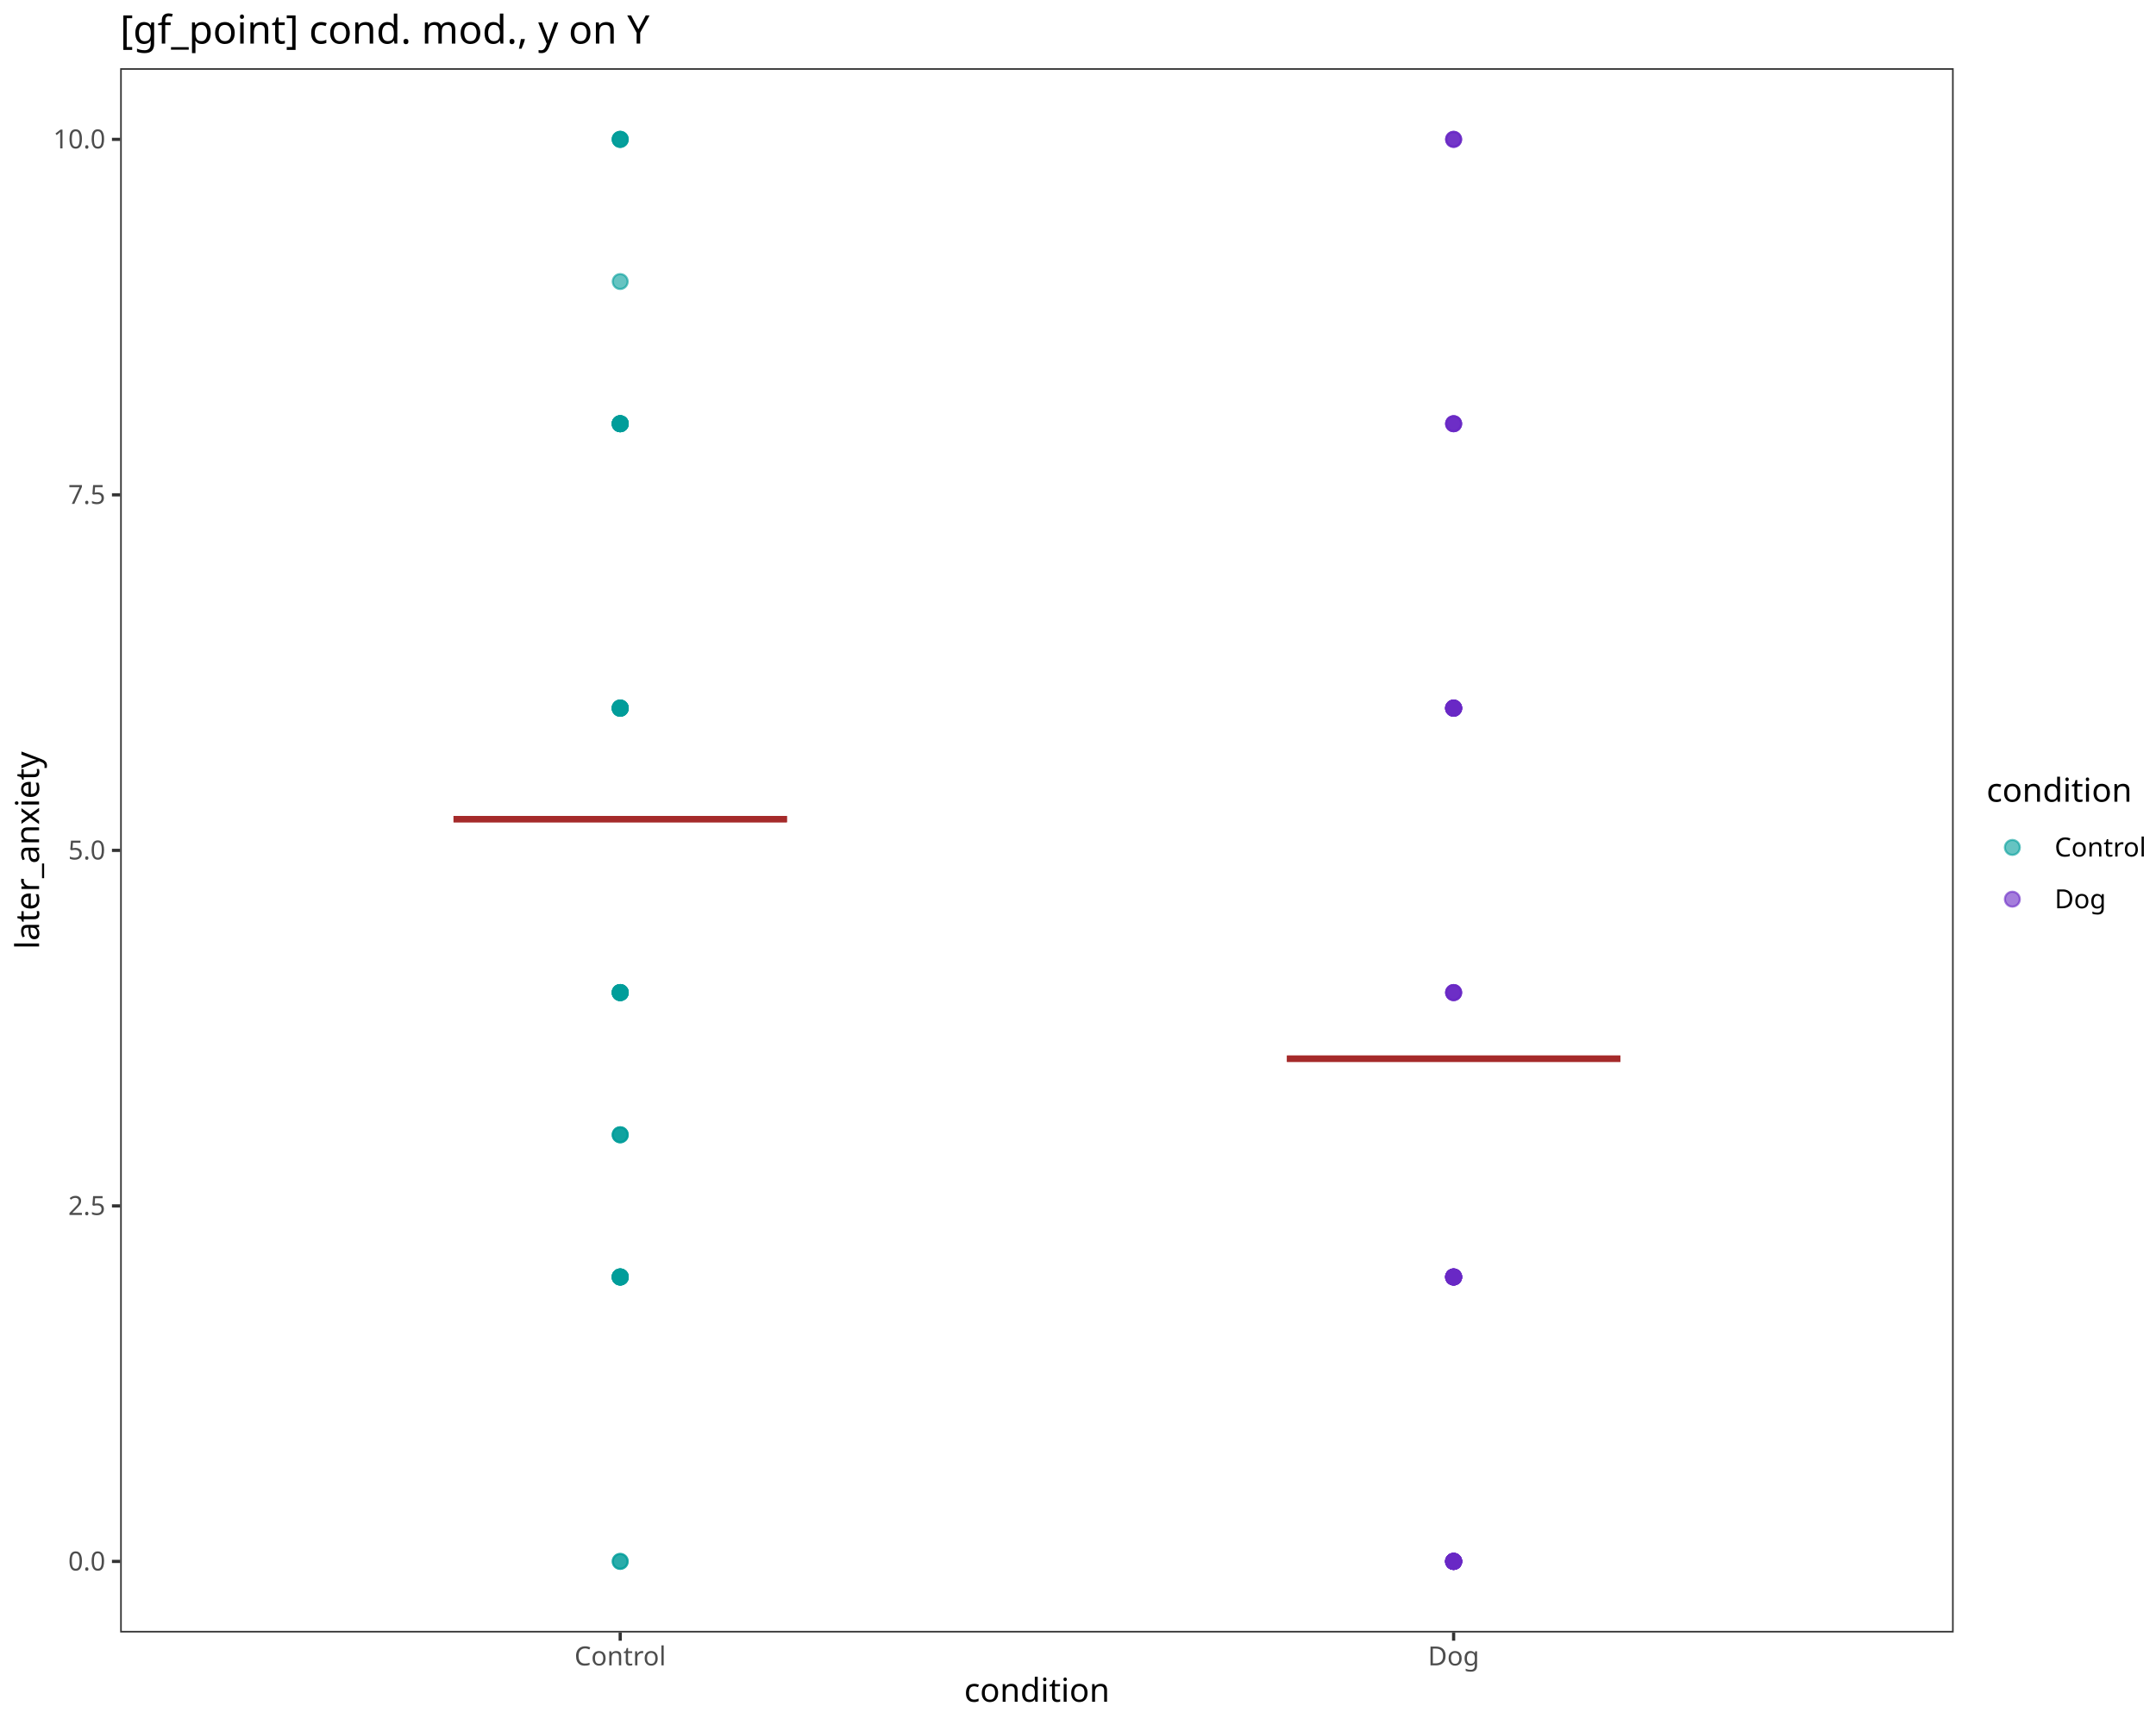
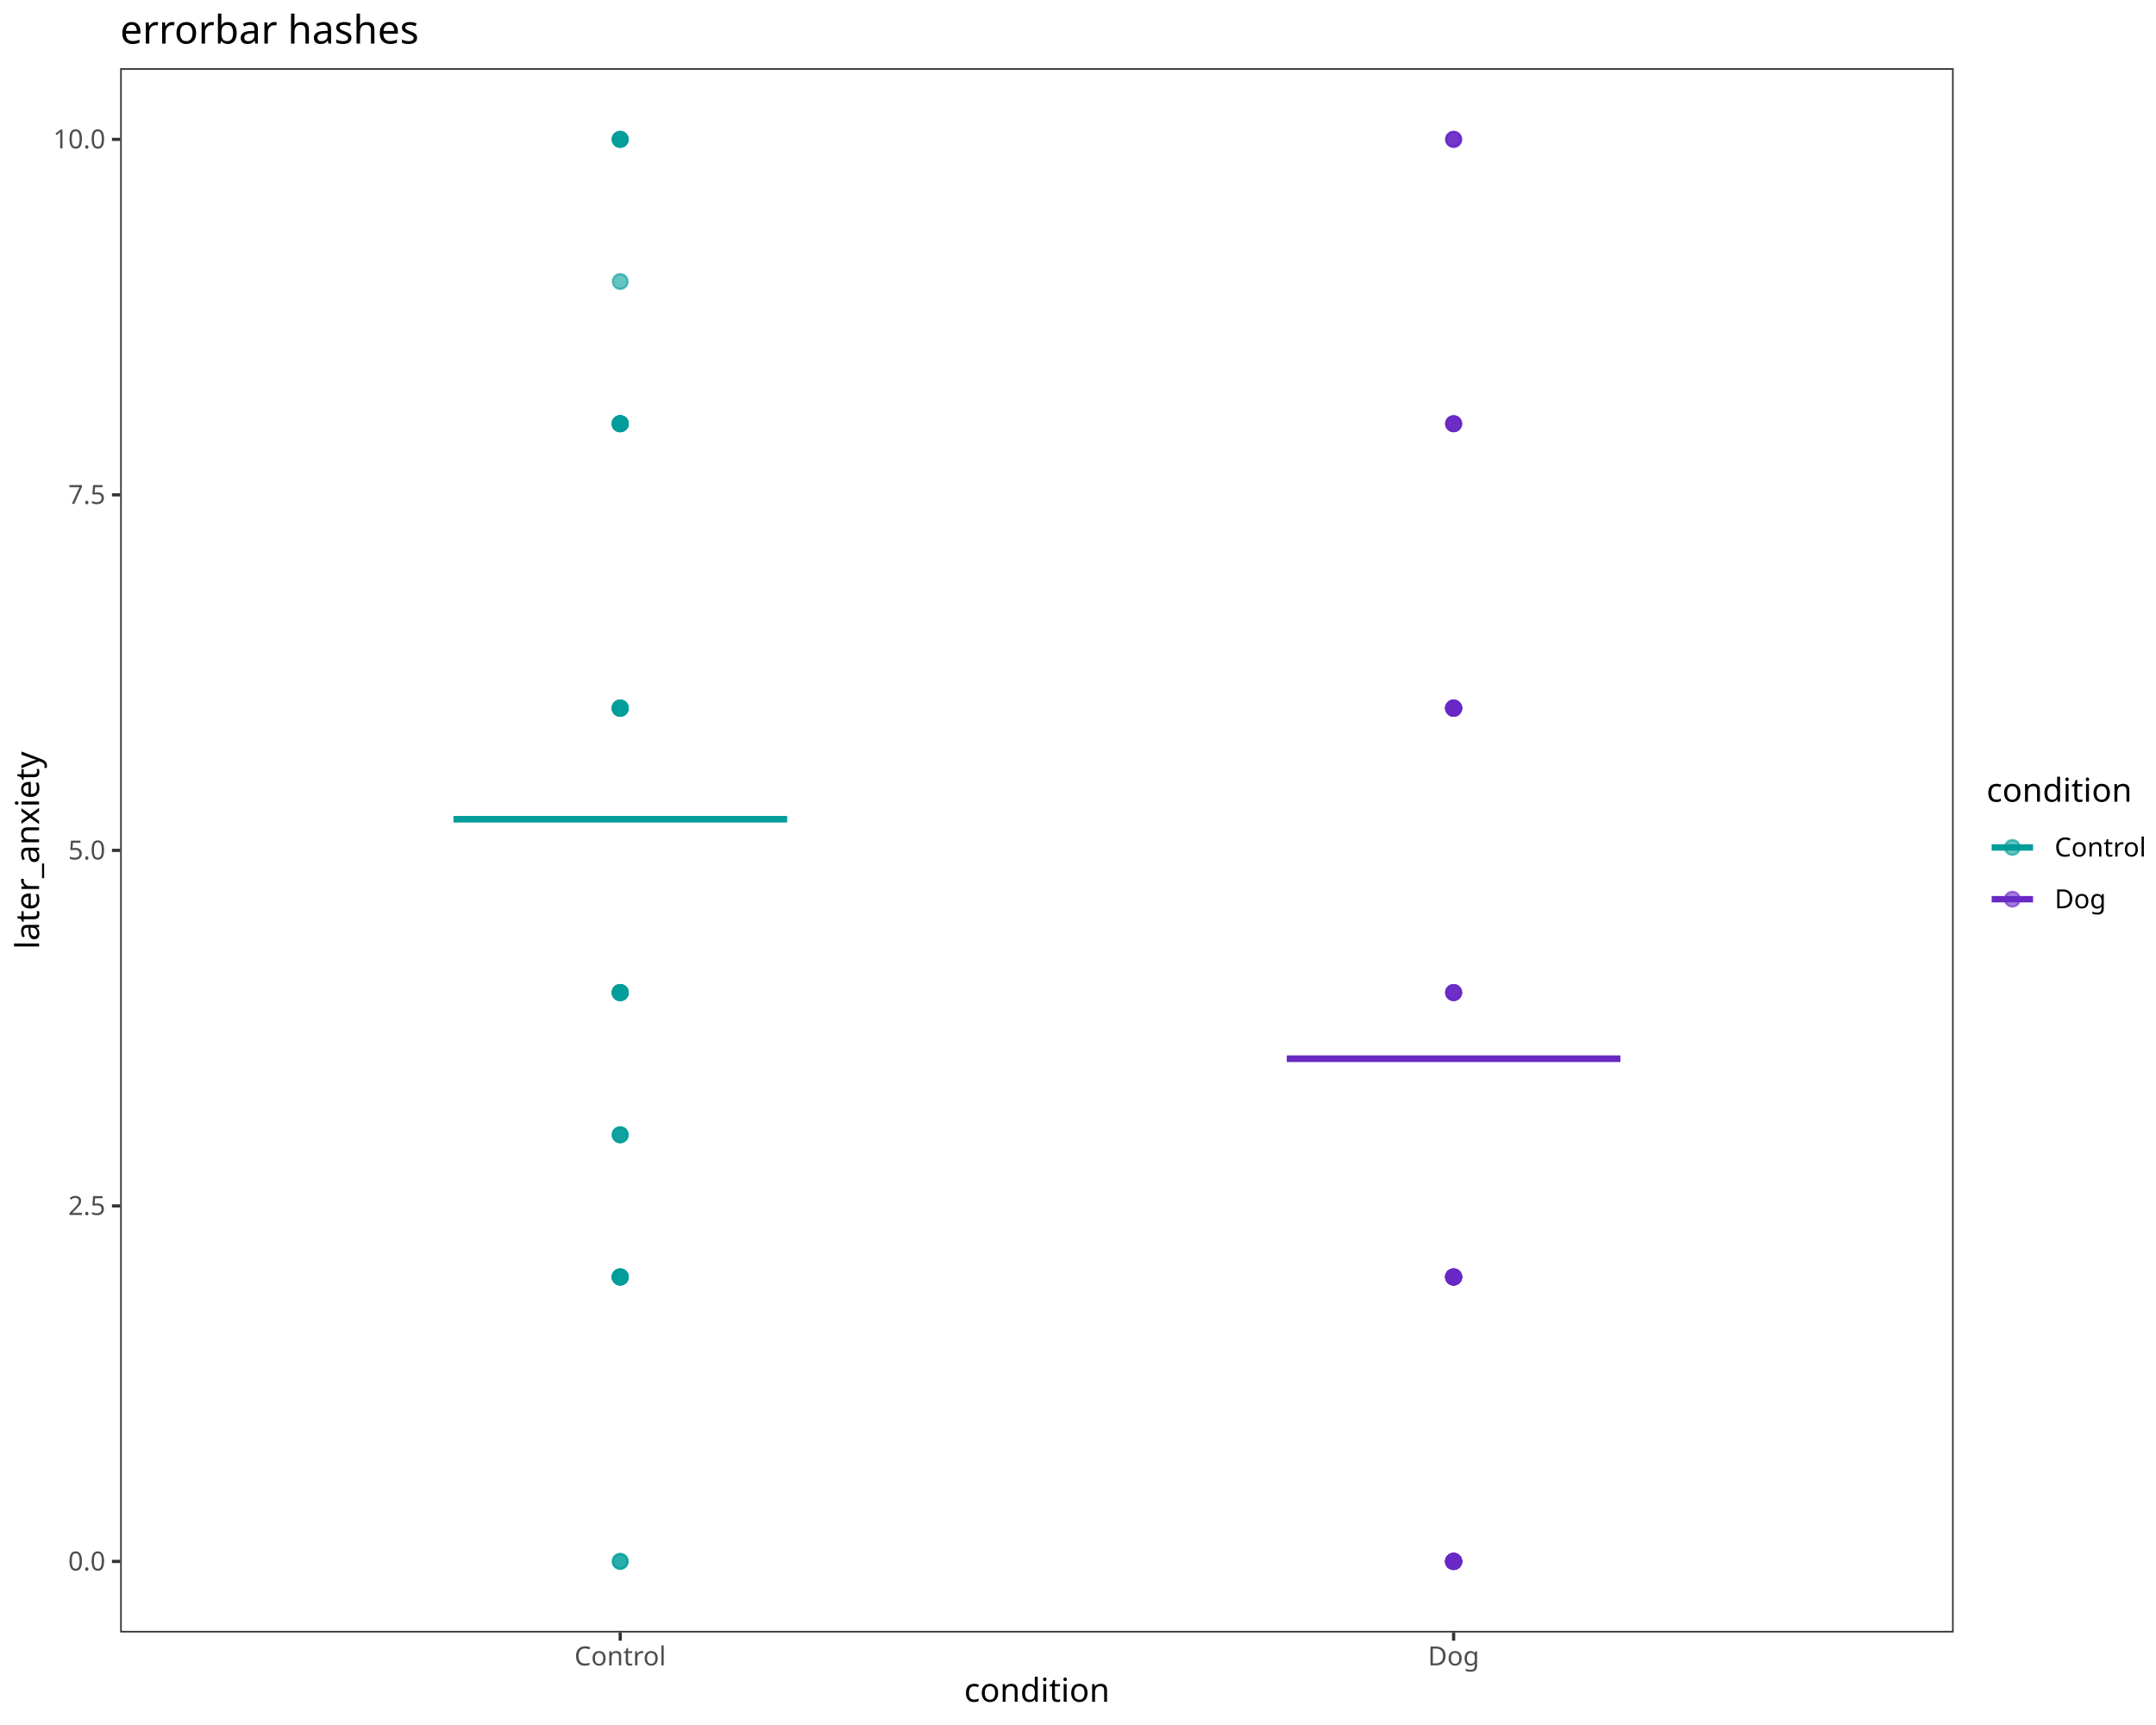
<svg xmlns="http://www.w3.org/2000/svg" class="svglite" data-engine-version="2.0" width="720.00pt" height="576.00pt" viewBox="0 0 720.00 576.00">
  <defs>
    <style type="text/css">
    .svglite line, .svglite polyline, .svglite polygon, .svglite path, .svglite rect, .svglite circle {
      fill: none;
      stroke: #000000;
      stroke-linecap: round;
      stroke-linejoin: round;
      stroke-miterlimit: 10.00;
    }
  </style>
  </defs>
  <rect width="100%" height="100%" style="stroke: none; fill: #FFFFFF;" />
  <defs>
    <clipPath id="cpMC4wMHw3MjAuMDB8MC4wMHw1NzYuMDA=">
      <rect x="0.00" y="0.00" width="720.00" height="576.00" />
    </clipPath>
  </defs>
  <g clip-path="url(#cpMC4wMHw3MjAuMDB8MC4wMHw1NzYuMDA=)">
    <rect x="0.00" y="0.00" width="720.00" height="576.00" style="stroke-width: 1.07; stroke: #FFFFFF; fill: #FFFFFF;" />
  </g>
  <defs>
    <clipPath id="cpNDAuMTN8NjUyLjQzfDIyLjc4fDU0NS4xMQ==">
      <rect x="40.13" y="22.78" width="612.30" height="522.33" />
    </clipPath>
  </defs>
  <g clip-path="url(#cpNDAuMTN8NjUyLjQzfDIyLjc4fDU0NS4xMQ==)">
    <rect x="40.13" y="22.78" width="612.30" height="522.33" style="stroke-width: 1.07; stroke: none; fill: #FFFFFF;" />
    <circle cx="485.44" cy="236.46" r="2.49" style="stroke-width: 0.71; stroke: #6929C4; stroke-opacity: 0.60; fill: #6929C4; fill-opacity: 0.60;" />
    <circle cx="485.44" cy="426.40" r="2.49" style="stroke-width: 0.71; stroke: #6929C4; stroke-opacity: 0.60; fill: #6929C4; fill-opacity: 0.60;" />
    <circle cx="485.44" cy="236.46" r="2.49" style="stroke-width: 0.71; stroke: #6929C4; stroke-opacity: 0.60; fill: #6929C4; fill-opacity: 0.60;" />
    <circle cx="485.44" cy="521.37" r="2.49" style="stroke-width: 0.71; stroke: #6929C4; stroke-opacity: 0.60; fill: #6929C4; fill-opacity: 0.60;" />
    <circle cx="485.44" cy="46.53" r="2.49" style="stroke-width: 0.71; stroke: #6929C4; stroke-opacity: 0.60; fill: #6929C4; fill-opacity: 0.60;" />
    <circle cx="485.44" cy="521.37" r="2.49" style="stroke-width: 0.71; stroke: #6929C4; stroke-opacity: 0.60; fill: #6929C4; fill-opacity: 0.60;" />
    <circle cx="485.44" cy="426.40" r="2.49" style="stroke-width: 0.71; stroke: #6929C4; stroke-opacity: 0.60; fill: #6929C4; fill-opacity: 0.60;" />
    <circle cx="485.44" cy="236.46" r="2.49" style="stroke-width: 0.71; stroke: #6929C4; stroke-opacity: 0.60; fill: #6929C4; fill-opacity: 0.60;" />
    <circle cx="485.44" cy="236.46" r="2.49" style="stroke-width: 0.71; stroke: #6929C4; stroke-opacity: 0.60; fill: #6929C4; fill-opacity: 0.60;" />
    <circle cx="485.44" cy="141.49" r="2.49" style="stroke-width: 0.71; stroke: #6929C4; stroke-opacity: 0.60; fill: #6929C4; fill-opacity: 0.60;" />
    <circle cx="485.44" cy="521.37" r="2.49" style="stroke-width: 0.71; stroke: #6929C4; stroke-opacity: 0.60; fill: #6929C4; fill-opacity: 0.60;" />
    <circle cx="485.44" cy="236.46" r="2.49" style="stroke-width: 0.71; stroke: #6929C4; stroke-opacity: 0.60; fill: #6929C4; fill-opacity: 0.60;" />
    <circle cx="485.44" cy="521.37" r="2.49" style="stroke-width: 0.71; stroke: #6929C4; stroke-opacity: 0.60; fill: #6929C4; fill-opacity: 0.60;" />
    <circle cx="485.44" cy="521.37" r="2.49" style="stroke-width: 0.71; stroke: #6929C4; stroke-opacity: 0.60; fill: #6929C4; fill-opacity: 0.60;" />
    <circle cx="485.44" cy="426.40" r="2.49" style="stroke-width: 0.71; stroke: #6929C4; stroke-opacity: 0.60; fill: #6929C4; fill-opacity: 0.60;" />
    <circle cx="485.44" cy="426.40" r="2.49" style="stroke-width: 0.71; stroke: #6929C4; stroke-opacity: 0.60; fill: #6929C4; fill-opacity: 0.60;" />
    <circle cx="485.44" cy="521.37" r="2.49" style="stroke-width: 0.71; stroke: #6929C4; stroke-opacity: 0.60; fill: #6929C4; fill-opacity: 0.60;" />
    <circle cx="485.44" cy="521.37" r="2.49" style="stroke-width: 0.71; stroke: #6929C4; stroke-opacity: 0.60; fill: #6929C4; fill-opacity: 0.60;" />
    <circle cx="485.44" cy="426.40" r="2.49" style="stroke-width: 0.71; stroke: #6929C4; stroke-opacity: 0.60; fill: #6929C4; fill-opacity: 0.60;" />
    <circle cx="485.44" cy="521.37" r="2.49" style="stroke-width: 0.71; stroke: #6929C4; stroke-opacity: 0.60; fill: #6929C4; fill-opacity: 0.60;" />
    <circle cx="485.44" cy="521.37" r="2.49" style="stroke-width: 0.71; stroke: #6929C4; stroke-opacity: 0.60; fill: #6929C4; fill-opacity: 0.60;" />
    <circle cx="485.44" cy="426.40" r="2.49" style="stroke-width: 0.71; stroke: #6929C4; stroke-opacity: 0.60; fill: #6929C4; fill-opacity: 0.60;" />
    <circle cx="485.44" cy="331.43" r="2.49" style="stroke-width: 0.71; stroke: #6929C4; stroke-opacity: 0.60; fill: #6929C4; fill-opacity: 0.60;" />
    <circle cx="485.44" cy="521.37" r="2.49" style="stroke-width: 0.71; stroke: #6929C4; stroke-opacity: 0.60; fill: #6929C4; fill-opacity: 0.60;" />
    <circle cx="485.44" cy="236.46" r="2.49" style="stroke-width: 0.71; stroke: #6929C4; stroke-opacity: 0.60; fill: #6929C4; fill-opacity: 0.60;" />
    <circle cx="485.44" cy="236.46" r="2.49" style="stroke-width: 0.71; stroke: #6929C4; stroke-opacity: 0.60; fill: #6929C4; fill-opacity: 0.60;" />
    <circle cx="485.44" cy="426.40" r="2.49" style="stroke-width: 0.71; stroke: #6929C4; stroke-opacity: 0.60; fill: #6929C4; fill-opacity: 0.60;" />
    <circle cx="485.44" cy="46.53" r="2.49" style="stroke-width: 0.71; stroke: #6929C4; stroke-opacity: 0.60; fill: #6929C4; fill-opacity: 0.60;" />
    <circle cx="485.44" cy="46.53" r="2.49" style="stroke-width: 0.71; stroke: #6929C4; stroke-opacity: 0.60; fill: #6929C4; fill-opacity: 0.60;" />
    <circle cx="485.44" cy="521.37" r="2.49" style="stroke-width: 0.71; stroke: #6929C4; stroke-opacity: 0.60; fill: #6929C4; fill-opacity: 0.60;" />
    <circle cx="485.44" cy="521.37" r="2.49" style="stroke-width: 0.71; stroke: #6929C4; stroke-opacity: 0.60; fill: #6929C4; fill-opacity: 0.60;" />
    <circle cx="485.44" cy="426.40" r="2.49" style="stroke-width: 0.71; stroke: #6929C4; stroke-opacity: 0.60; fill: #6929C4; fill-opacity: 0.60;" />
    <circle cx="485.44" cy="521.37" r="2.49" style="stroke-width: 0.71; stroke: #6929C4; stroke-opacity: 0.60; fill: #6929C4; fill-opacity: 0.60;" />
    <circle cx="485.44" cy="236.46" r="2.49" style="stroke-width: 0.71; stroke: #6929C4; stroke-opacity: 0.60; fill: #6929C4; fill-opacity: 0.60;" />
    <circle cx="485.44" cy="141.49" r="2.49" style="stroke-width: 0.71; stroke: #6929C4; stroke-opacity: 0.60; fill: #6929C4; fill-opacity: 0.60;" />
    <circle cx="485.44" cy="426.40" r="2.49" style="stroke-width: 0.71; stroke: #6929C4; stroke-opacity: 0.60; fill: #6929C4; fill-opacity: 0.60;" />
    <circle cx="485.44" cy="236.46" r="2.49" style="stroke-width: 0.71; stroke: #6929C4; stroke-opacity: 0.60; fill: #6929C4; fill-opacity: 0.60;" />
    <circle cx="485.44" cy="331.43" r="2.49" style="stroke-width: 0.71; stroke: #6929C4; stroke-opacity: 0.60; fill: #6929C4; fill-opacity: 0.60;" />
    <circle cx="485.44" cy="141.49" r="2.49" style="stroke-width: 0.71; stroke: #6929C4; stroke-opacity: 0.60; fill: #6929C4; fill-opacity: 0.60;" />
    <circle cx="485.44" cy="141.49" r="2.49" style="stroke-width: 0.71; stroke: #6929C4; stroke-opacity: 0.60; fill: #6929C4; fill-opacity: 0.60;" />
    <circle cx="485.44" cy="331.43" r="2.49" style="stroke-width: 0.71; stroke: #6929C4; stroke-opacity: 0.60; fill: #6929C4; fill-opacity: 0.60;" />
    <circle cx="485.44" cy="331.43" r="2.49" style="stroke-width: 0.71; stroke: #6929C4; stroke-opacity: 0.60; fill: #6929C4; fill-opacity: 0.60;" />
    <circle cx="485.44" cy="426.40" r="2.49" style="stroke-width: 0.71; stroke: #6929C4; stroke-opacity: 0.60; fill: #6929C4; fill-opacity: 0.60;" />
    <circle cx="207.12" cy="331.43" r="2.49" style="stroke-width: 0.71; stroke: #009D9A; stroke-opacity: 0.60; fill: #009D9A; fill-opacity: 0.60;" />
    <circle cx="207.12" cy="378.92" r="2.49" style="stroke-width: 0.71; stroke: #009D9A; stroke-opacity: 0.60; fill: #009D9A; fill-opacity: 0.60;" />
    <circle cx="207.12" cy="426.40" r="2.49" style="stroke-width: 0.71; stroke: #009D9A; stroke-opacity: 0.60; fill: #009D9A; fill-opacity: 0.60;" />
    <circle cx="207.12" cy="426.40" r="2.49" style="stroke-width: 0.71; stroke: #009D9A; stroke-opacity: 0.60; fill: #009D9A; fill-opacity: 0.60;" />
    <circle cx="207.12" cy="331.43" r="2.49" style="stroke-width: 0.71; stroke: #009D9A; stroke-opacity: 0.60; fill: #009D9A; fill-opacity: 0.60;" />
    <circle cx="207.12" cy="141.49" r="2.49" style="stroke-width: 0.71; stroke: #009D9A; stroke-opacity: 0.60; fill: #009D9A; fill-opacity: 0.60;" />
    <circle cx="207.12" cy="141.49" r="2.49" style="stroke-width: 0.71; stroke: #009D9A; stroke-opacity: 0.60; fill: #009D9A; fill-opacity: 0.60;" />
    <circle cx="207.12" cy="46.53" r="2.49" style="stroke-width: 0.71; stroke: #009D9A; stroke-opacity: 0.60; fill: #009D9A; fill-opacity: 0.60;" />
    <circle cx="207.12" cy="141.49" r="2.49" style="stroke-width: 0.71; stroke: #009D9A; stroke-opacity: 0.60; fill: #009D9A; fill-opacity: 0.60;" />
    <circle cx="207.12" cy="236.46" r="2.49" style="stroke-width: 0.71; stroke: #009D9A; stroke-opacity: 0.60; fill: #009D9A; fill-opacity: 0.60;" />
    <circle cx="207.12" cy="236.46" r="2.49" style="stroke-width: 0.71; stroke: #009D9A; stroke-opacity: 0.60; fill: #009D9A; fill-opacity: 0.60;" />
    <circle cx="207.12" cy="94.01" r="2.49" style="stroke-width: 0.71; stroke: #009D9A; stroke-opacity: 0.60; fill: #009D9A; fill-opacity: 0.60;" />
    <circle cx="207.12" cy="426.40" r="2.49" style="stroke-width: 0.71; stroke: #009D9A; stroke-opacity: 0.60; fill: #009D9A; fill-opacity: 0.60;" />
    <circle cx="207.12" cy="141.49" r="2.49" style="stroke-width: 0.71; stroke: #009D9A; stroke-opacity: 0.60; fill: #009D9A; fill-opacity: 0.60;" />
    <circle cx="207.12" cy="426.40" r="2.49" style="stroke-width: 0.71; stroke: #009D9A; stroke-opacity: 0.60; fill: #009D9A; fill-opacity: 0.60;" />
    <circle cx="207.12" cy="141.49" r="2.49" style="stroke-width: 0.71; stroke: #009D9A; stroke-opacity: 0.60; fill: #009D9A; fill-opacity: 0.60;" />
    <circle cx="207.12" cy="426.40" r="2.49" style="stroke-width: 0.71; stroke: #009D9A; stroke-opacity: 0.60; fill: #009D9A; fill-opacity: 0.60;" />
    <circle cx="207.12" cy="236.46" r="2.49" style="stroke-width: 0.71; stroke: #009D9A; stroke-opacity: 0.60; fill: #009D9A; fill-opacity: 0.60;" />
    <circle cx="207.12" cy="331.43" r="2.49" style="stroke-width: 0.71; stroke: #009D9A; stroke-opacity: 0.60; fill: #009D9A; fill-opacity: 0.60;" />
    <circle cx="207.12" cy="236.46" r="2.49" style="stroke-width: 0.71; stroke: #009D9A; stroke-opacity: 0.60; fill: #009D9A; fill-opacity: 0.60;" />
    <circle cx="207.12" cy="378.92" r="2.49" style="stroke-width: 0.71; stroke: #009D9A; stroke-opacity: 0.60; fill: #009D9A; fill-opacity: 0.60;" />
    <circle cx="207.12" cy="236.46" r="2.49" style="stroke-width: 0.71; stroke: #009D9A; stroke-opacity: 0.60; fill: #009D9A; fill-opacity: 0.60;" />
    <circle cx="207.12" cy="521.37" r="2.49" style="stroke-width: 0.71; stroke: #009D9A; stroke-opacity: 0.60; fill: #009D9A; fill-opacity: 0.60;" />
    <circle cx="207.12" cy="46.53" r="2.49" style="stroke-width: 0.71; stroke: #009D9A; stroke-opacity: 0.60; fill: #009D9A; fill-opacity: 0.60;" />
    <circle cx="207.12" cy="521.37" r="2.49" style="stroke-width: 0.71; stroke: #009D9A; stroke-opacity: 0.60; fill: #009D9A; fill-opacity: 0.60;" />
    <circle cx="207.12" cy="46.53" r="2.49" style="stroke-width: 0.71; stroke: #009D9A; stroke-opacity: 0.60; fill: #009D9A; fill-opacity: 0.60;" />
    <circle cx="207.12" cy="46.53" r="2.49" style="stroke-width: 0.71; stroke: #009D9A; stroke-opacity: 0.60; fill: #009D9A; fill-opacity: 0.60;" />
    <circle cx="207.12" cy="331.43" r="2.49" style="stroke-width: 0.71; stroke: #009D9A; stroke-opacity: 0.60; fill: #009D9A; fill-opacity: 0.60;" />
    <circle cx="207.12" cy="141.49" r="2.49" style="stroke-width: 0.71; stroke: #009D9A; stroke-opacity: 0.60; fill: #009D9A; fill-opacity: 0.60;" />
    <circle cx="207.12" cy="141.49" r="2.49" style="stroke-width: 0.71; stroke: #009D9A; stroke-opacity: 0.60; fill: #009D9A; fill-opacity: 0.60;" />
    <circle cx="207.12" cy="378.92" r="2.49" style="stroke-width: 0.71; stroke: #009D9A; stroke-opacity: 0.60; fill: #009D9A; fill-opacity: 0.60;" />
    <circle cx="207.12" cy="141.49" r="2.49" style="stroke-width: 0.71; stroke: #009D9A; stroke-opacity: 0.60; fill: #009D9A; fill-opacity: 0.60;" />
    <circle cx="207.12" cy="331.43" r="2.49" style="stroke-width: 0.71; stroke: #009D9A; stroke-opacity: 0.60; fill: #009D9A; fill-opacity: 0.60;" />
    <circle cx="207.12" cy="331.43" r="2.49" style="stroke-width: 0.71; stroke: #009D9A; stroke-opacity: 0.60; fill: #009D9A; fill-opacity: 0.60;" />
    <circle cx="207.12" cy="331.43" r="2.49" style="stroke-width: 0.71; stroke: #009D9A; stroke-opacity: 0.60; fill: #009D9A; fill-opacity: 0.60;" />
    <circle cx="207.12" cy="426.40" r="2.49" style="stroke-width: 0.71; stroke: #009D9A; stroke-opacity: 0.60; fill: #009D9A; fill-opacity: 0.60;" />
    <circle cx="207.12" cy="236.46" r="2.49" style="stroke-width: 0.71; stroke: #009D9A; stroke-opacity: 0.60; fill: #009D9A; fill-opacity: 0.60;" />
    <circle cx="207.12" cy="236.46" r="2.49" style="stroke-width: 0.71; stroke: #009D9A; stroke-opacity: 0.60; fill: #009D9A; fill-opacity: 0.60;" />
    <circle cx="207.12" cy="426.40" r="2.49" style="stroke-width: 0.71; stroke: #009D9A; stroke-opacity: 0.60; fill: #009D9A; fill-opacity: 0.60;" />
    <circle cx="207.12" cy="236.46" r="2.49" style="stroke-width: 0.71; stroke: #009D9A; stroke-opacity: 0.60; fill: #009D9A; fill-opacity: 0.60;" />
    <circle cx="207.12" cy="426.40" r="2.49" style="stroke-width: 0.71; stroke: #009D9A; stroke-opacity: 0.60; fill: #009D9A; fill-opacity: 0.60;" />
-     <polyline points="151.46,273.52 262.79,273.52 " style="stroke-width: 2.13; stroke: #A52A2A; stroke-linecap: butt;" />
-     <polyline points="207.12,273.52 207.12,273.52 " style="stroke-width: 2.13; stroke: #A52A2A; stroke-linecap: butt;" />
-     <polyline points="151.46,273.52 262.79,273.52 " style="stroke-width: 2.13; stroke: #A52A2A; stroke-linecap: butt;" />
-     <polyline points="429.78,353.52 541.11,353.52 " style="stroke-width: 2.13; stroke: #A52A2A; stroke-linecap: butt;" />
-     <polyline points="485.44,353.52 485.44,353.52 " style="stroke-width: 2.13; stroke: #A52A2A; stroke-linecap: butt;" />
-     <polyline points="429.78,353.52 541.11,353.52 " style="stroke-width: 2.13; stroke: #A52A2A; stroke-linecap: butt;" />
+     <polyline points="151.46,273.52 262.79,273.52 " style="stroke-width: 2.13; stroke: #009D9A; stroke-linecap: butt;" />
+     <polyline points="207.12,273.52 207.12,273.52 " style="stroke-width: 2.13; stroke: #009D9A; stroke-linecap: butt;" />
+     <polyline points="151.46,273.52 262.79,273.52 " style="stroke-width: 2.13; stroke: #009D9A; stroke-linecap: butt;" />
+     <polyline points="429.78,353.52 541.11,353.52 " style="stroke-width: 2.13; stroke: #6929C4; stroke-linecap: butt;" />
+     <polyline points="485.44,353.52 485.44,353.52 " style="stroke-width: 2.13; stroke: #6929C4; stroke-linecap: butt;" />
+     <polyline points="429.78,353.52 541.11,353.52 " style="stroke-width: 2.13; stroke: #6929C4; stroke-linecap: butt;" />
    <rect x="40.13" y="22.78" width="612.30" height="522.33" style="stroke-width: 1.07; stroke: #333333;" />
  </g>
  <g clip-path="url(#cpMC4wMHw3MjAuMDB8MC4wMHw1NzYuMDA=)">
    <text x="35.20" y="524.40" text-anchor="end" style="font-size: 8.80px; fill: #4D4D4D; font-family: sans;" textLength="12.23px" lengthAdjust="spacingAndGlyphs">0.0</text>
    <text x="35.20" y="405.69" text-anchor="end" style="font-size: 8.80px; fill: #4D4D4D; font-family: sans;" textLength="12.23px" lengthAdjust="spacingAndGlyphs">2.5</text>
    <text x="35.20" y="286.98" text-anchor="end" style="font-size: 8.80px; fill: #4D4D4D; font-family: sans;" textLength="12.23px" lengthAdjust="spacingAndGlyphs">5.0</text>
    <text x="35.20" y="168.26" text-anchor="end" style="font-size: 8.80px; fill: #4D4D4D; font-family: sans;" textLength="12.23px" lengthAdjust="spacingAndGlyphs">7.5</text>
    <text x="35.20" y="49.55" text-anchor="end" style="font-size: 8.80px; fill: #4D4D4D; font-family: sans;" textLength="17.13px" lengthAdjust="spacingAndGlyphs">10.0</text>
    <polyline points="37.39,521.37 40.13,521.37 " style="stroke-width: 1.07; stroke: #333333; stroke-linecap: butt;" />
    <polyline points="37.39,402.66 40.13,402.66 " style="stroke-width: 1.07; stroke: #333333; stroke-linecap: butt;" />
    <polyline points="37.39,283.95 40.13,283.95 " style="stroke-width: 1.07; stroke: #333333; stroke-linecap: butt;" />
    <polyline points="37.39,165.24 40.13,165.24 " style="stroke-width: 1.07; stroke: #333333; stroke-linecap: butt;" />
    <polyline points="37.39,46.53 40.13,46.53 " style="stroke-width: 1.07; stroke: #333333; stroke-linecap: butt;" />
    <polyline points="207.12,547.85 207.12,545.11 " style="stroke-width: 1.07; stroke: #333333; stroke-linecap: butt;" />
    <polyline points="485.44,547.85 485.44,545.11 " style="stroke-width: 1.07; stroke: #333333; stroke-linecap: butt;" />
    <text x="207.12" y="556.10" text-anchor="middle" style="font-size: 8.80px; fill: #4D4D4D; font-family: sans;" textLength="28.37px" lengthAdjust="spacingAndGlyphs">Control</text>
    <text x="485.44" y="556.10" text-anchor="middle" style="font-size: 8.80px; fill: #4D4D4D; font-family: sans;" textLength="16.15px" lengthAdjust="spacingAndGlyphs">Dog</text>
    <text x="346.28" y="568.24" text-anchor="middle" style="font-size: 11.00px; font-family: sans;" textLength="44.04px" lengthAdjust="spacingAndGlyphs">condition</text>
    <text transform="translate(13.05,283.95) rotate(-90)" text-anchor="middle" style="font-size: 11.00px; font-family: sans;" textLength="62.38px" lengthAdjust="spacingAndGlyphs">later_anxiety</text>
    <rect x="663.39" y="259.00" width="51.13" height="49.89" style="stroke-width: 1.07; stroke: none; fill: #FFFFFF;" />
    <text x="663.39" y="267.71" style="font-size: 11.00px; font-family: sans;" textLength="44.04px" lengthAdjust="spacingAndGlyphs">condition</text>
    <rect x="663.39" y="274.33" width="17.28" height="17.28" style="stroke-width: 1.07; stroke: none; fill: #FFFFFF;" />
    <circle cx="672.03" cy="282.97" r="2.49" style="stroke-width: 0.71; stroke: #009D9A; stroke-opacity: 0.60; fill: #009D9A; fill-opacity: 0.60;" />
+     <line x1="665.12" y1="282.97" x2="678.94" y2="282.97" style="stroke-width: 2.13; stroke: #009D9A; stroke-linecap: butt;" />
    <rect x="663.39" y="291.61" width="17.28" height="17.28" style="stroke-width: 1.07; stroke: none; fill: #FFFFFF;" />
    <circle cx="672.03" cy="300.25" r="2.49" style="stroke-width: 0.71; stroke: #6929C4; stroke-opacity: 0.60; fill: #6929C4; fill-opacity: 0.60;" />
+     <line x1="665.12" y1="300.25" x2="678.94" y2="300.25" style="stroke-width: 2.13; stroke: #6929C4; stroke-linecap: butt;" />
    <text x="686.15" y="286.00" style="font-size: 8.80px; font-family: sans;" textLength="28.37px" lengthAdjust="spacingAndGlyphs">Control</text>
    <text x="686.15" y="303.28" style="font-size: 8.80px; font-family: sans;" textLength="16.15px" lengthAdjust="spacingAndGlyphs">Dog</text>
-     <text x="40.13" y="14.56" style="font-size: 13.20px; font-family: sans;" textLength="168.05px" lengthAdjust="spacingAndGlyphs">[gf_point] cond. mod., y on Y</text>
+     <text x="40.13" y="14.56" style="font-size: 13.20px; font-family: sans;" textLength="93.19px" lengthAdjust="spacingAndGlyphs">errorbar hashes</text>
  </g>
</svg>
